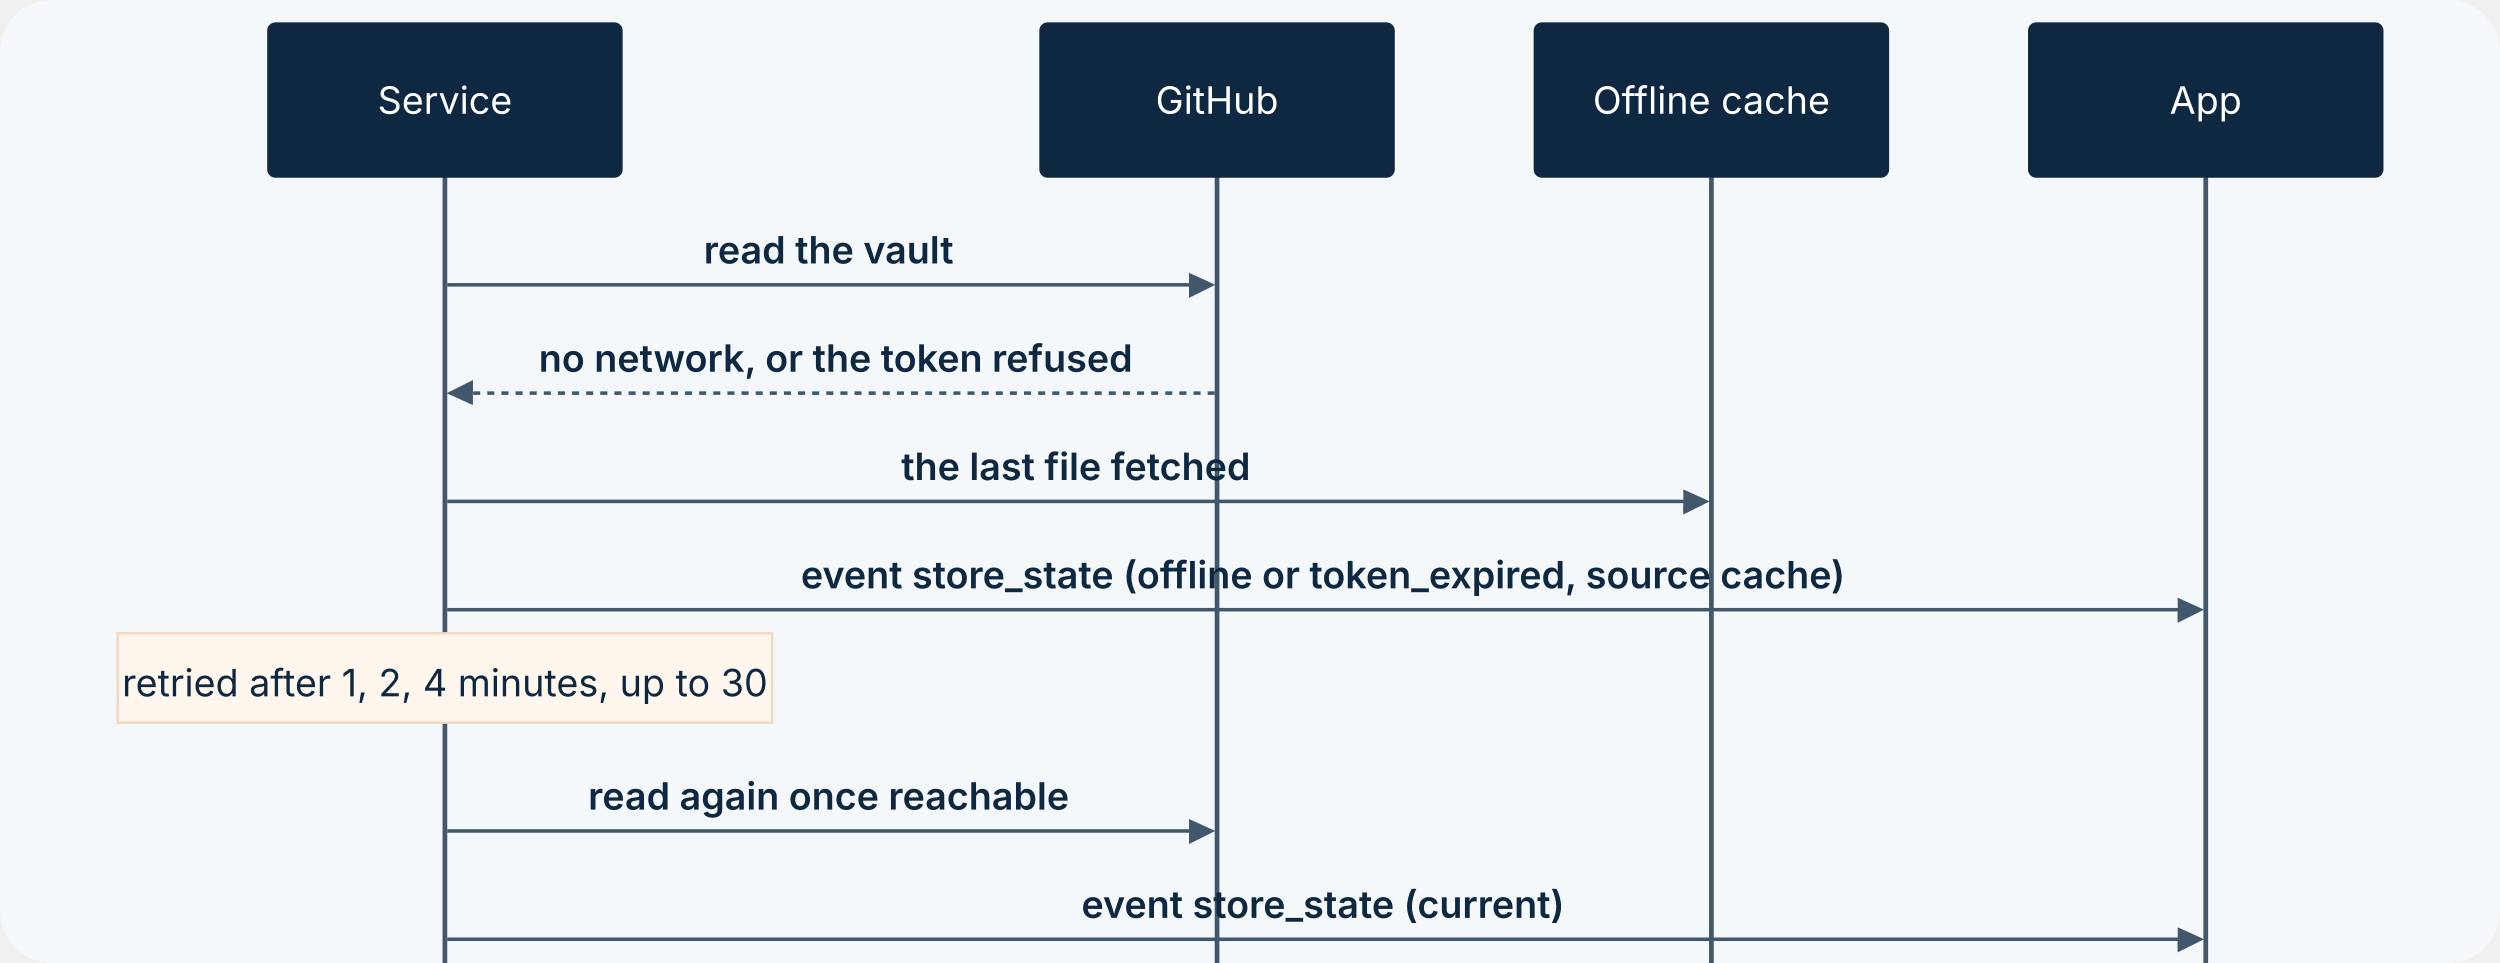
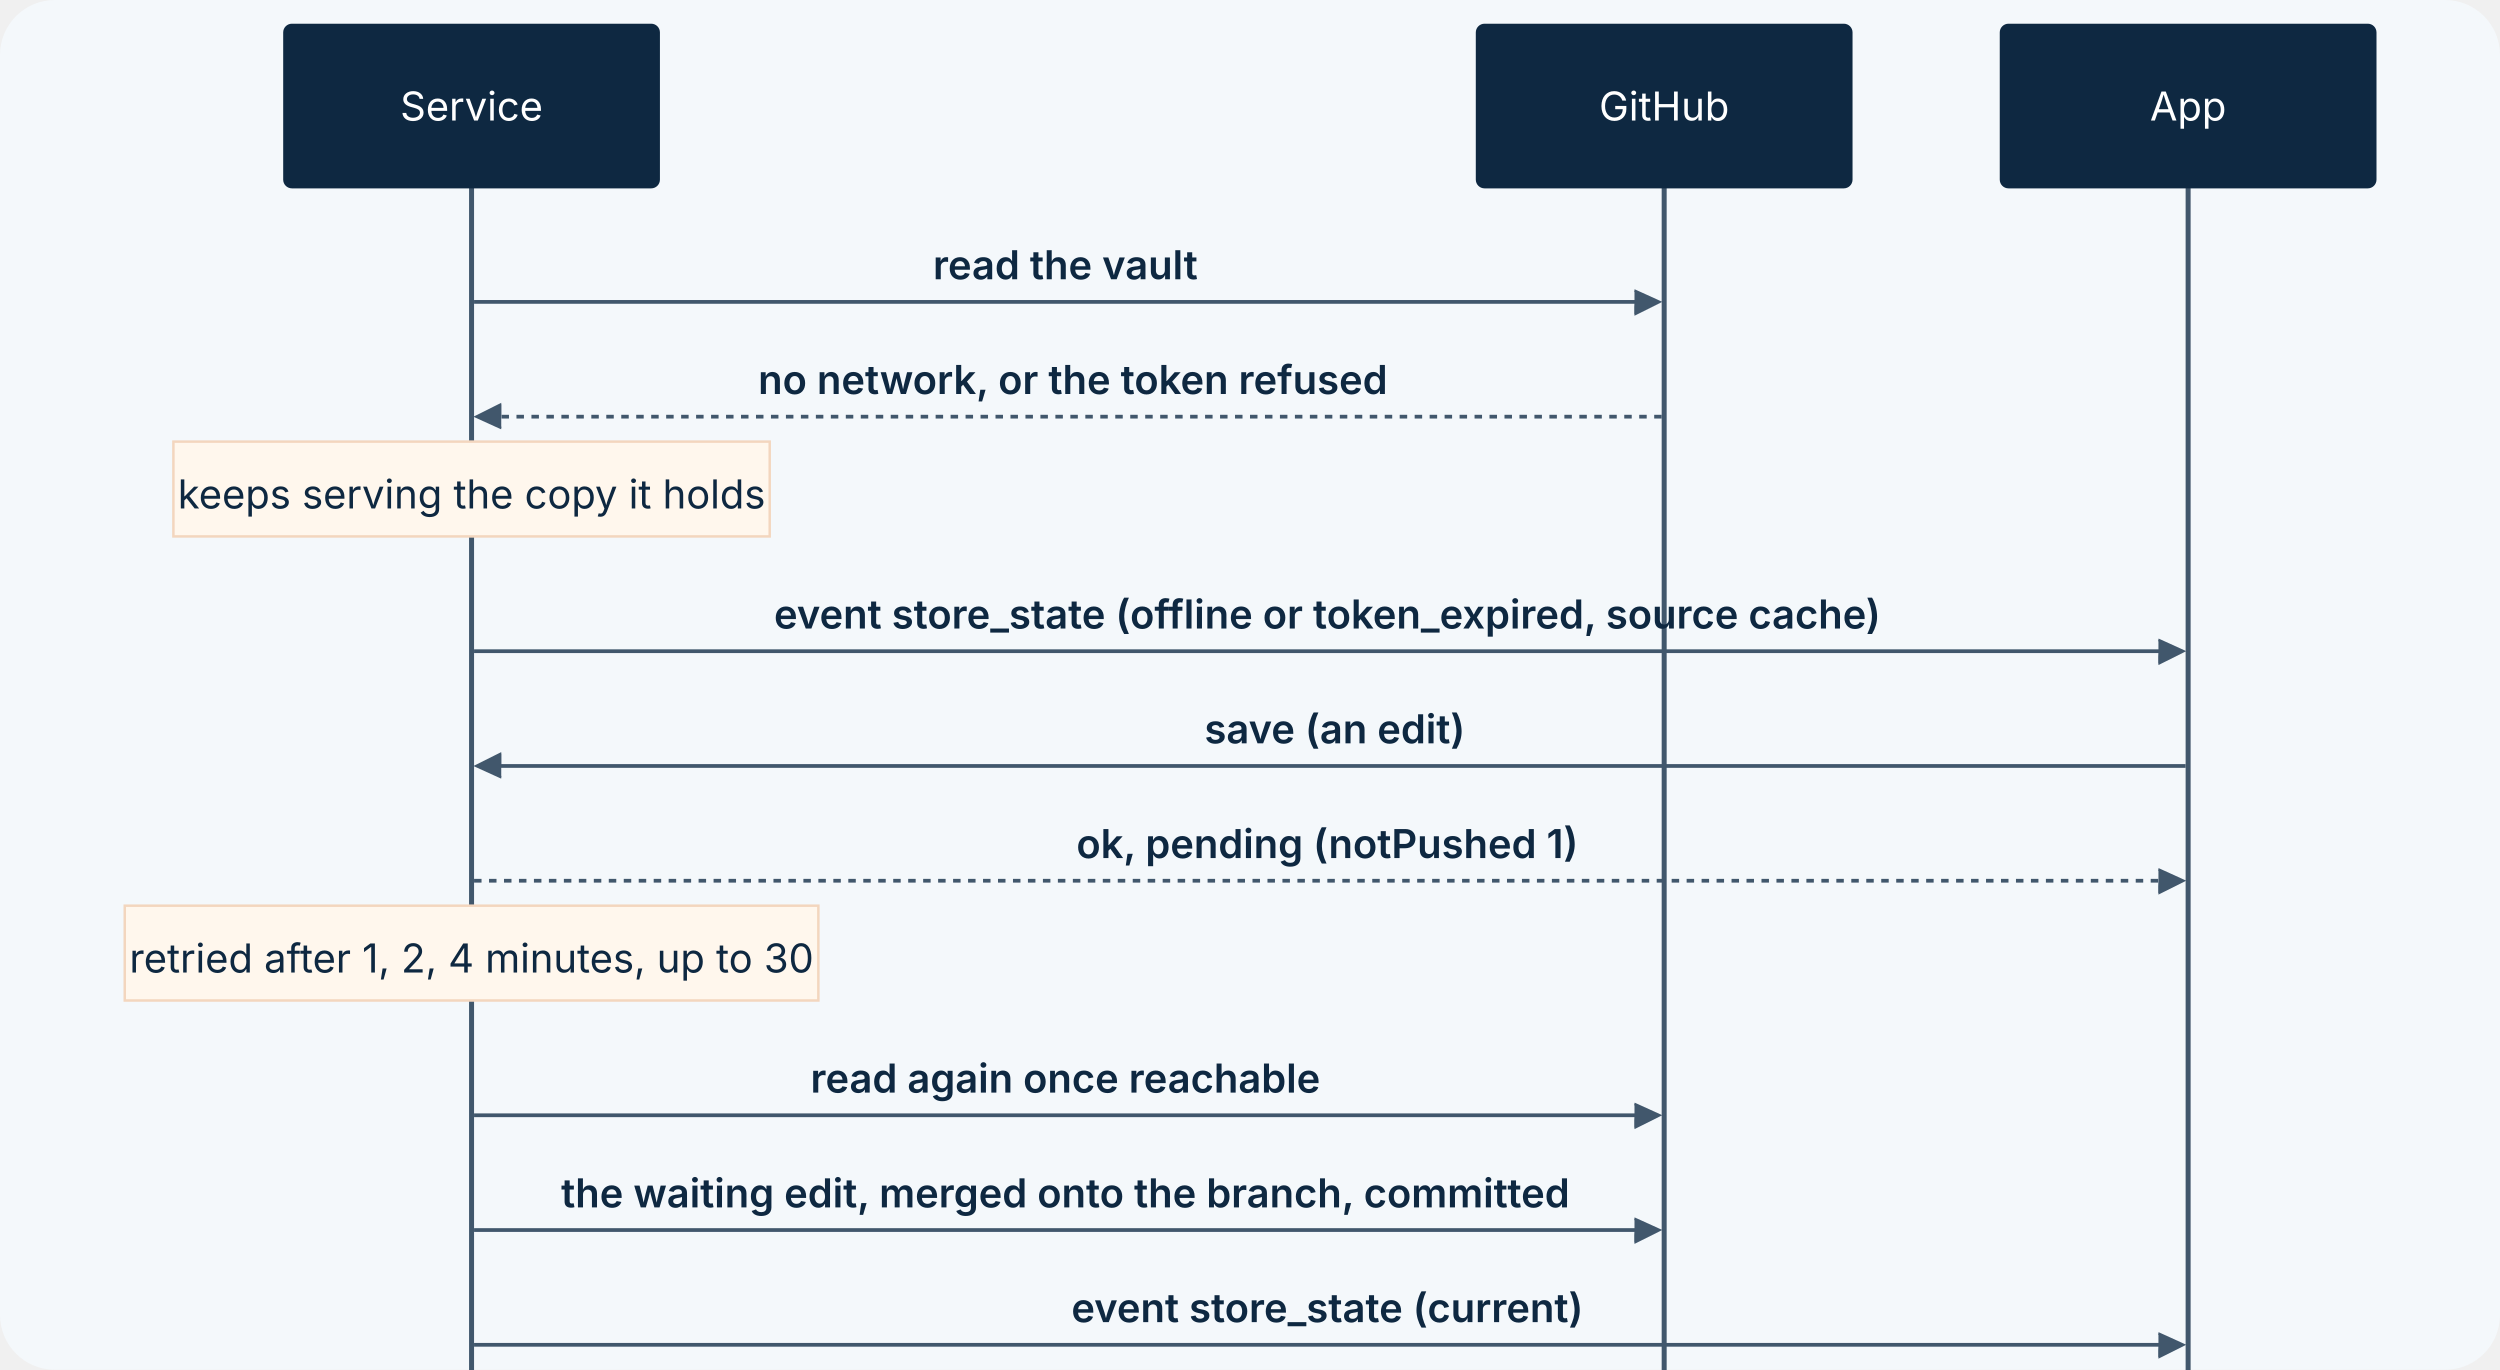
- <svg xmlns="http://www.w3.org/2000/svg" id="my-svg" viewBox="-114 -10 1062 409" width="1062" height="409" role="img" aria-label="The offline cache" font-family="Inter, -apple-system, &quot;Segoe UI&quot;, Roboto, sans-serif" data-tsm-source="8efc92eb818461cd">
-   <rect class="tsm-panel" x="-114" y="-10" width="1062" height="409" rx="22" fill="#F4F8FB" />
+ <svg xmlns="http://www.w3.org/2000/svg" id="my-svg" viewBox="-114 -10 1002 549" width="1002" height="549" role="img" aria-label="An outage" font-family="Inter, -apple-system, &quot;Segoe UI&quot;, Roboto, sans-serif" data-tsm-source="7c4f1b7905679a83">
+   <rect class="tsm-panel" x="-114" y="-10" width="1002" height="549" rx="22" fill="#F4F8FB" />
  <g>
-     <line id="actor3" x1="823" y1="65" x2="823" y2="2000" class="actor-line 200" stroke-width="0.5px" stroke="#999" name="A" data-et="life-line" data-id="A" />
-     <g id="root-3" data-et="participant" data-type="participant" data-id="A">
-       <rect x="748" y="0" fill="#eaeaea" stroke="#666" width="150" height="65" name="A" rx="3" ry="3" class="actor actor-top" />
-       <text x="823" y="32.5" dominant-baseline="central" alignment-baseline="central" class="actor actor-box" style="text-anchor: middle; font-size: 16px; font-weight: 400; font-family: Inter, -apple-system, &quot;Segoe UI&quot;, Roboto, sans-serif;">
-         <tspan x="823" dy="0">App</tspan>
+     <line id="actor2" x1="763" y1="65" x2="763" y2="2000" class="actor-line 200" stroke-width="0.5px" stroke="#999" name="A" data-et="life-line" data-id="A" />
+     <g id="root-2" data-et="participant" data-type="participant" data-id="A">
+       <rect x="688" y="0" fill="#eaeaea" stroke="#666" width="150" height="65" name="A" rx="3" ry="3" class="actor actor-top" />
+       <text x="763" y="32.5" dominant-baseline="central" alignment-baseline="central" class="actor actor-box" style="text-anchor: middle; font-size: 16px; font-weight: 400; font-family: Inter, -apple-system, &quot;Segoe UI&quot;, Roboto, sans-serif;">
+         <tspan x="763" dy="0">App</tspan>
      </text>
    </g>
  </g>
  <g>
-     <line id="actor2" x1="613" y1="65" x2="613" y2="2000" class="actor-line 200" stroke-width="0.5px" stroke="#999" name="C" data-et="life-line" data-id="C" />
-     <g id="root-2" data-et="participant" data-type="participant" data-id="C">
-       <rect x="538" y="0" fill="#eaeaea" stroke="#666" width="150" height="65" name="C" rx="3" ry="3" class="actor actor-top" />
-       <text x="613" y="32.5" dominant-baseline="central" alignment-baseline="central" class="actor actor-box" style="text-anchor: middle; font-size: 16px; font-weight: 400; font-family: Inter, -apple-system, &quot;Segoe UI&quot;, Roboto, sans-serif;">
-         <tspan x="613" dy="0">Offline cache</tspan>
-       </text>
-     </g>
-   </g>
-   <g>
-     <line id="actor1" x1="403" y1="65" x2="403" y2="2000" class="actor-line 200" stroke-width="0.5px" stroke="#999" name="G" data-et="life-line" data-id="G" />
+     <line id="actor1" x1="553" y1="65" x2="553" y2="2000" class="actor-line 200" stroke-width="0.5px" stroke="#999" name="G" data-et="life-line" data-id="G" />
    <g id="root-1" data-et="participant" data-type="participant" data-id="G">
-       <rect x="328" y="0" fill="#eaeaea" stroke="#666" width="150" height="65" name="G" rx="3" ry="3" class="actor actor-top" />
-       <text x="403" y="32.5" dominant-baseline="central" alignment-baseline="central" class="actor actor-box" style="text-anchor: middle; font-size: 16px; font-weight: 400; font-family: Inter, -apple-system, &quot;Segoe UI&quot;, Roboto, sans-serif;">
-         <tspan x="403" dy="0">GitHub</tspan>
+       <rect x="478" y="0" fill="#eaeaea" stroke="#666" width="150" height="65" name="G" rx="3" ry="3" class="actor actor-top" />
+       <text x="553" y="32.5" dominant-baseline="central" alignment-baseline="central" class="actor actor-box" style="text-anchor: middle; font-size: 16px; font-weight: 400; font-family: Inter, -apple-system, &quot;Segoe UI&quot;, Roboto, sans-serif;">
+         <tspan x="553" dy="0">GitHub</tspan>
      </text>
    </g>
  </g>
  <g>
    <line id="actor0" x1="75" y1="65" x2="75" y2="2000" class="actor-line 200" stroke-width="0.5px" stroke="#999" name="S" data-et="life-line" data-id="S" />
    <g id="root-0" data-et="participant" data-type="participant" data-id="S">
      <rect x="0" y="0" fill="#eaeaea" stroke="#666" width="150" height="65" name="S" rx="3" ry="3" class="actor actor-top" />
      <text x="75" y="32.5" dominant-baseline="central" alignment-baseline="central" class="actor actor-box" style="text-anchor: middle; font-size: 16px; font-weight: 400; font-family: Inter, -apple-system, &quot;Segoe UI&quot;, Roboto, sans-serif;">
        <tspan x="75" dy="0">Service</tspan>
      </text>
    </g>
  </g>
  <style>#my-svg{font-family:Inter,-apple-system,"Segoe UI",Roboto,sans-serif;font-size:14px;fill:#0E2841;}@keyframes edge-animation-frame{from{stroke-dashoffset:0;}}@keyframes dash{to{stroke-dashoffset:0;}}#my-svg .edge-animation-slow{stroke-dasharray:9,5!important;stroke-dashoffset:900;animation:dash 50s linear infinite;stroke-linecap:round;}#my-svg .edge-animation-fast{stroke-dasharray:9,5!important;stroke-dashoffset:900;animation:dash 20s linear infinite;stroke-linecap:round;}#my-svg .error-icon{fill:#FFFFFF;}#my-svg .error-text{fill:#000000;stroke:#000000;}#my-svg .edge-thickness-normal{stroke-width:1px;}#my-svg .edge-thickness-thick{stroke-width:3.5px;}#my-svg .edge-pattern-solid{stroke-dasharray:0;}#my-svg .edge-thickness-invisible{stroke-width:0;fill:none;}#my-svg .edge-pattern-dashed{stroke-dasharray:3;}#my-svg .edge-pattern-dotted{stroke-dasharray:2;}#my-svg .marker{fill:#41576C;stroke:#41576C;}#my-svg .marker.cross{stroke:#41576C;}#my-svg svg{font-family:Inter,-apple-system,"Segoe UI",Roboto,sans-serif;font-size:14px;}#my-svg p{margin:0;}#my-svg .actor{stroke:#0E2841;fill:#0E2841;stroke-width:1;}#my-svg rect.actor.outer-path[data-look="neo"]{filter:drop-shadow( 1px 2px 2px rgba(185,185,185,1));}#my-svg rect.note[data-look="neo"]{stroke:#F3D6BE;fill:#FFF7ED;filter:drop-shadow( 1px 2px 2px rgba(185,185,185,1));}#my-svg text.actor&gt;tspan{fill:#FFFFFF;stroke:none;}#my-svg .actor-line{stroke:#41576C;}#my-svg .innerArc{stroke-width:1.5;stroke-dasharray:none;}#my-svg .messageLine0{stroke-width:1.5;stroke-dasharray:none;stroke:#41576C;}#my-svg .messageLine1{stroke-width:1.5;stroke-dasharray:2,2;stroke:#41576C;}#my-svg [id$="-arrowhead"] path{fill:#41576C;stroke:#41576C;}#my-svg .sequenceNumber{fill:#FFFFFF;}#my-svg [id$="-sequencenumber"]{fill:#41576C;}#my-svg [id$="-crosshead"] path{fill:#41576C;stroke:#41576C;}#my-svg .messageText{fill:#0E2841;stroke:none;}#my-svg .labelBox{stroke:#D7E1EA;fill:#FFFFFF;filter:none;}#my-svg .labelText,#my-svg .labelText&gt;tspan{fill:#FFFFFF;stroke:none;}#my-svg .loopText,#my-svg .loopText&gt;tspan{fill:#FFFFFF;stroke:none;}#my-svg .sectionTitle,#my-svg .sectionTitle&gt;tspan{fill:#FFFFFF;stroke:none;}#my-svg .loopLine{stroke-width:2px;stroke-dasharray:2,2;stroke:#D7E1EA;fill:#D7E1EA;}#my-svg .note{stroke:#F3D6BE;fill:#FFF7ED;}#my-svg .noteText,#my-svg .noteText&gt;tspan{fill:#0E2841;stroke:none;}#my-svg .activation0{fill:#EAF4FA;stroke:hsl(202.5, 61.538%, 84.902%);}#my-svg .activation1{fill:#EAF4FA;stroke:hsl(202.5, 61.538%, 84.902%);}#my-svg .activation2{fill:#EAF4FA;stroke:hsl(202.5, 61.538%, 84.902%);}#my-svg .actorPopupMenu{position:absolute;}#my-svg .actorPopupMenuPanel{position:absolute;fill:#0E2841;box-shadow:0px 8px 16px 0px rgba(0,0,0,0.2);filter:drop-shadow(3px 5px 2px rgb(0 0 0 / 0.4));}#my-svg .actor-man circle,#my-svg line{fill:#0E2841;stroke-width:2px;}#my-svg g rect.rect{filter:drop-shadow( 1px 2px 2px rgba(185,185,185,1));stroke:#D7E1EA;}#my-svg .node .neo-node{stroke:#D7E1EA;}#my-svg [data-look="neo"].node rect,#my-svg [data-look="neo"].cluster rect,#my-svg [data-look="neo"].node polygon{stroke:url(#my-svg-gradient);filter:drop-shadow( 1px 2px 2px rgba(185,185,185,1));}#my-svg [data-look="neo"].swimlane.cluster rect{filter:none;}#my-svg [data-look="neo"].node path{stroke:url(#my-svg-gradient);stroke-width:1px;}#my-svg [data-look="neo"].node .outer-path{filter:drop-shadow( 1px 2px 2px rgba(185,185,185,1));}#my-svg [data-look="neo"].node .neo-line path{stroke:#D7E1EA;filter:none;}#my-svg [data-look="neo"].node circle{stroke:url(#my-svg-gradient);filter:drop-shadow( 1px 2px 2px rgba(185,185,185,1));}#my-svg [data-look="neo"].node circle .state-start{fill:#000000;}#my-svg [data-look="neo"].icon-shape .icon{fill:url(#my-svg-gradient);filter:drop-shadow( 1px 2px 2px rgba(185,185,185,1));}#my-svg [data-look="neo"].icon-shape .icon-neo path{stroke:url(#my-svg-gradient);filter:drop-shadow( 1px 2px 2px rgba(185,185,185,1));}#my-svg .node rect,#my-svg .node polygon,#my-svg .node path,#my-svg .node circle{rx:12px;ry:12px;stroke-width:1.6px;}#my-svg .edgePath .path,#my-svg .flowchart-link{stroke-width:1.6px;}#my-svg .cluster rect{rx:18px;ry:18px;stroke-width:1.6px;}#my-svg .cluster-label .nodeLabel,#my-svg .cluster-label text{font-weight:700;letter-spacing:0.04em;text-transform:uppercase;font-size:13px;}#my-svg .nodeLabel,#my-svg .node text,#my-svg .node tspan{font-weight:600!important;}#my-svg .cluster-label tspan{font-weight:700!important;}#my-svg .edgeLabel,#my-svg .edgeLabel text,#my-svg .edgeLabel tspan{font-size:11.5px;fill:rgb(65, 87, 108);color:rgb(65, 87, 108);font-weight:400!important;}#my-svg .edgeLabel rect,#my-svg .labelBkg{opacity:1!important;fill:rgb(244, 248, 251)!important;}#my-svg .node,#my-svg .cluster,#my-svg .node rect,#my-svg .node path,#my-svg .node polygon,#my-svg .cluster rect{filter:none!important;}#my-svg .edge-pattern-dotted,#my-svg .edge-pattern-dashed{stroke:rgb(160, 43, 147)!important;stroke-dasharray:6,5!important;}#my-svg marker path{fill:rgb(65, 87, 108);stroke:rgb(65, 87, 108);}#my-svg :root{--mermaid-font-family:Inter,-apple-system,"Segoe UI",Roboto,sans-serif;}</style>
  <g />
  <defs>
    <symbol id="my-svg-computer" width="24" height="24">
      <path transform="scale(.5)" d="M2 2v13h20v-13h-20zm18 11h-16v-9h16v9zm-10.228 6l.466-1h3.524l.467 1h-4.457zm14.228 3h-24l2-6h2.104l-1.33 4h18.45l-1.297-4h2.073l2 6zm-5-10h-14v-7h14v7z" />
    </symbol>
  </defs>
  <defs>
    <symbol id="my-svg-database" fill-rule="evenodd" clip-rule="evenodd">
      <path transform="scale(.5)" d="M12.258.001l.256.004.255.005.253.008.251.01.249.012.247.015.246.016.242.019.241.02.239.023.236.024.233.027.231.028.229.031.225.032.223.034.22.036.217.038.214.04.211.041.208.043.205.045.201.046.198.048.194.05.191.051.187.053.183.054.18.056.175.057.172.059.168.06.163.061.16.063.155.064.15.066.074.033.073.033.071.034.07.034.069.035.068.035.067.035.066.035.064.036.064.036.062.036.06.036.06.037.058.037.058.037.055.038.055.038.053.038.052.038.051.039.05.039.048.039.047.039.045.04.044.04.043.04.041.04.04.041.039.041.037.041.036.041.034.041.033.042.032.042.03.042.029.042.027.042.026.043.024.043.023.043.021.043.02.043.018.044.017.043.015.044.013.044.012.044.011.045.009.044.007.045.006.045.004.045.002.045.001.045v17l-.001.045-.002.045-.004.045-.006.045-.007.045-.009.044-.011.045-.012.044-.013.044-.015.044-.017.043-.018.044-.02.043-.021.043-.023.043-.024.043-.026.043-.027.042-.029.042-.03.042-.032.042-.033.042-.034.041-.036.041-.037.041-.039.041-.04.041-.041.04-.043.04-.044.04-.045.04-.047.039-.048.039-.05.039-.051.039-.052.038-.053.038-.055.038-.055.038-.058.037-.058.037-.06.037-.06.036-.062.036-.064.036-.064.036-.066.035-.067.035-.068.035-.069.035-.07.034-.071.034-.073.033-.074.033-.15.066-.155.064-.16.063-.163.061-.168.06-.172.059-.175.057-.18.056-.183.054-.187.053-.191.051-.194.05-.198.048-.201.046-.205.045-.208.043-.211.041-.214.04-.217.038-.22.036-.223.034-.225.032-.229.031-.231.028-.233.027-.236.024-.239.023-.241.02-.242.019-.246.016-.247.015-.249.012-.251.01-.253.008-.255.005-.256.004-.258.001-.258-.001-.256-.004-.255-.005-.253-.008-.251-.01-.249-.012-.247-.015-.245-.016-.243-.019-.241-.02-.238-.023-.236-.024-.234-.027-.231-.028-.228-.031-.226-.032-.223-.034-.22-.036-.217-.038-.214-.04-.211-.041-.208-.043-.204-.045-.201-.046-.198-.048-.195-.05-.19-.051-.187-.053-.184-.054-.179-.056-.176-.057-.172-.059-.167-.06-.164-.061-.159-.063-.155-.064-.151-.066-.074-.033-.072-.033-.072-.034-.07-.034-.069-.035-.068-.035-.067-.035-.066-.035-.064-.036-.063-.036-.062-.036-.061-.036-.06-.037-.058-.037-.057-.037-.056-.038-.055-.038-.053-.038-.052-.038-.051-.039-.049-.039-.049-.039-.046-.039-.046-.04-.044-.04-.043-.04-.041-.04-.04-.041-.039-.041-.037-.041-.036-.041-.034-.041-.033-.042-.032-.042-.03-.042-.029-.042-.027-.042-.026-.043-.024-.043-.023-.043-.021-.043-.02-.043-.018-.044-.017-.043-.015-.044-.013-.044-.012-.044-.011-.045-.009-.044-.007-.045-.006-.045-.004-.045-.002-.045-.001-.045v-17l.001-.045.002-.045.004-.045.006-.045.007-.045.009-.044.011-.045.012-.044.013-.044.015-.044.017-.043.018-.044.02-.043.021-.043.023-.043.024-.043.026-.043.027-.042.029-.042.03-.042.032-.042.033-.042.034-.041.036-.041.037-.041.039-.041.04-.041.041-.04.043-.04.044-.04.046-.04.046-.039.049-.039.049-.039.051-.039.052-.038.053-.038.055-.038.056-.038.057-.037.058-.037.06-.037.061-.036.062-.036.063-.036.064-.036.066-.035.067-.035.068-.035.069-.035.07-.034.072-.034.072-.033.074-.033.151-.066.155-.064.159-.063.164-.061.167-.06.172-.059.176-.057.179-.056.184-.054.187-.053.19-.051.195-.05.198-.048.201-.046.204-.045.208-.043.211-.041.214-.04.217-.038.22-.036.223-.034.226-.032.228-.031.231-.028.234-.027.236-.024.238-.023.241-.02.243-.019.245-.016.247-.015.249-.012.251-.01.253-.008.255-.005.256-.004.258-.001.258.001zm-9.258 20.499v.01l.001.021.003.021.004.022.005.021.006.022.007.022.009.023.01.022.011.023.012.023.013.023.015.023.016.024.017.023.018.024.019.024.021.024.022.025.023.024.024.025.052.049.056.05.061.051.066.051.07.051.075.051.079.052.084.052.088.052.092.052.097.052.102.051.105.052.11.052.114.051.119.051.123.051.127.05.131.05.135.05.139.048.144.049.147.047.152.047.155.047.16.045.163.045.167.043.171.043.176.041.178.041.183.039.187.039.19.037.194.035.197.035.202.033.204.031.209.03.212.029.216.027.219.025.222.024.226.021.23.02.233.018.236.016.24.015.243.012.246.01.249.008.253.005.256.004.259.001.26-.001.257-.004.254-.005.25-.008.247-.011.244-.012.241-.014.237-.016.233-.018.231-.021.226-.021.224-.024.22-.026.216-.027.212-.028.21-.031.205-.031.202-.034.198-.034.194-.036.191-.037.187-.039.183-.04.179-.04.175-.042.172-.043.168-.044.163-.045.16-.046.155-.046.152-.047.148-.048.143-.049.139-.049.136-.05.131-.05.126-.05.123-.051.118-.052.114-.051.11-.052.106-.052.101-.052.096-.052.092-.052.088-.053.083-.051.079-.052.074-.052.07-.051.065-.051.06-.051.056-.05.051-.05.023-.024.023-.025.021-.024.02-.024.019-.024.018-.024.017-.024.015-.023.014-.024.013-.023.012-.023.01-.023.01-.022.008-.022.006-.022.006-.022.004-.022.004-.021.001-.021.001-.021v-4.127l-.077.055-.08.053-.083.054-.085.053-.087.052-.09.052-.093.051-.095.05-.097.05-.1.049-.102.049-.105.048-.106.047-.109.047-.111.046-.114.045-.115.045-.118.044-.12.043-.122.042-.124.042-.126.041-.128.04-.13.04-.132.038-.134.038-.135.037-.138.037-.139.035-.142.035-.143.034-.144.033-.147.032-.148.031-.15.03-.151.03-.153.029-.154.027-.156.027-.158.026-.159.025-.161.024-.162.023-.163.022-.165.021-.166.02-.167.019-.169.018-.169.017-.171.016-.173.015-.173.014-.175.013-.175.012-.177.011-.178.01-.179.008-.179.008-.181.006-.182.005-.182.004-.184.003-.184.002h-.37l-.184-.002-.184-.003-.182-.004-.182-.005-.181-.006-.179-.008-.179-.008-.178-.01-.176-.011-.176-.012-.175-.013-.173-.014-.172-.015-.171-.016-.17-.017-.169-.018-.167-.019-.166-.02-.165-.021-.163-.022-.162-.023-.161-.024-.159-.025-.157-.026-.156-.027-.155-.027-.153-.029-.151-.03-.15-.03-.148-.031-.146-.032-.145-.033-.143-.034-.141-.035-.14-.035-.137-.037-.136-.037-.134-.038-.132-.038-.13-.04-.128-.04-.126-.041-.124-.042-.122-.042-.12-.044-.117-.043-.116-.045-.113-.045-.112-.046-.109-.047-.106-.047-.105-.048-.102-.049-.1-.049-.097-.05-.095-.05-.093-.052-.09-.051-.087-.052-.085-.053-.083-.054-.08-.054-.077-.054v4.127zm0-5.654v.011l.001.021.003.021.004.021.005.022.006.022.007.022.009.022.01.022.011.023.012.023.013.023.015.024.016.023.017.024.018.024.019.024.021.024.022.024.023.025.024.024.052.05.056.05.061.05.066.051.07.051.075.052.079.051.084.052.088.052.092.052.097.052.102.052.105.052.11.051.114.051.119.052.123.05.127.051.131.05.135.049.139.049.144.048.147.048.152.047.155.046.16.045.163.045.167.044.171.042.176.042.178.04.183.04.187.038.19.037.194.036.197.034.202.033.204.032.209.03.212.028.216.027.219.025.222.024.226.022.23.02.233.018.236.016.24.014.243.012.246.01.249.008.253.006.256.003.259.001.26-.001.257-.003.254-.006.25-.008.247-.01.244-.012.241-.015.237-.016.233-.018.231-.02.226-.022.224-.024.22-.025.216-.027.212-.029.21-.03.205-.032.202-.033.198-.035.194-.036.191-.037.187-.039.183-.039.179-.041.175-.042.172-.043.168-.044.163-.045.16-.045.155-.047.152-.047.148-.048.143-.048.139-.05.136-.049.131-.05.126-.051.123-.051.118-.051.114-.052.11-.052.106-.052.101-.052.096-.052.092-.052.088-.052.083-.052.079-.052.074-.051.07-.052.065-.051.06-.05.056-.051.051-.049.023-.025.023-.024.021-.025.02-.024.019-.024.018-.024.017-.024.015-.023.014-.023.013-.024.012-.022.01-.023.01-.023.008-.022.006-.022.006-.022.004-.021.004-.022.001-.021.001-.021v-4.139l-.077.054-.08.054-.083.054-.085.052-.087.053-.09.051-.093.051-.095.051-.097.05-.1.049-.102.049-.105.048-.106.047-.109.047-.111.046-.114.045-.115.044-.118.044-.12.044-.122.042-.124.042-.126.041-.128.04-.13.039-.132.039-.134.038-.135.037-.138.036-.139.036-.142.035-.143.033-.144.033-.147.033-.148.031-.15.03-.151.03-.153.028-.154.028-.156.027-.158.026-.159.025-.161.024-.162.023-.163.022-.165.021-.166.02-.167.019-.169.018-.169.017-.171.016-.173.015-.173.014-.175.013-.175.012-.177.011-.178.009-.179.009-.179.007-.181.007-.182.005-.182.004-.184.003-.184.002h-.37l-.184-.002-.184-.003-.182-.004-.182-.005-.181-.007-.179-.007-.179-.009-.178-.009-.176-.011-.176-.012-.175-.013-.173-.014-.172-.015-.171-.016-.17-.017-.169-.018-.167-.019-.166-.02-.165-.021-.163-.022-.162-.023-.161-.024-.159-.025-.157-.026-.156-.027-.155-.028-.153-.028-.151-.03-.15-.03-.148-.031-.146-.033-.145-.033-.143-.033-.141-.035-.14-.036-.137-.036-.136-.037-.134-.038-.132-.039-.13-.039-.128-.04-.126-.041-.124-.042-.122-.043-.12-.043-.117-.044-.116-.044-.113-.046-.112-.046-.109-.046-.106-.047-.105-.048-.102-.049-.1-.049-.097-.05-.095-.051-.093-.051-.09-.051-.087-.053-.085-.052-.083-.054-.08-.054-.077-.054v4.139zm0-5.666v.011l.001.02.003.022.004.021.005.022.006.021.007.022.009.023.01.022.011.023.012.023.013.023.015.023.016.024.017.024.018.023.019.024.021.025.022.024.023.024.024.025.052.05.056.05.061.05.066.051.07.051.075.052.079.051.084.052.088.052.092.052.097.052.102.052.105.051.11.052.114.051.119.051.123.051.127.05.131.05.135.05.139.049.144.048.147.048.152.047.155.046.16.045.163.045.167.043.171.043.176.042.178.04.183.04.187.038.19.037.194.036.197.034.202.033.204.032.209.03.212.028.216.027.219.025.222.024.226.021.23.02.233.018.236.017.24.014.243.012.246.01.249.008.253.006.256.003.259.001.26-.001.257-.003.254-.006.25-.008.247-.01.244-.013.241-.014.237-.016.233-.018.231-.02.226-.022.224-.024.22-.025.216-.027.212-.029.21-.03.205-.032.202-.033.198-.035.194-.036.191-.037.187-.039.183-.039.179-.041.175-.042.172-.043.168-.044.163-.045.16-.045.155-.047.152-.047.148-.048.143-.049.139-.049.136-.049.131-.051.126-.05.123-.051.118-.052.114-.051.11-.052.106-.052.101-.052.096-.052.092-.052.088-.052.083-.052.079-.052.074-.052.07-.051.065-.051.06-.051.056-.05.051-.049.023-.025.023-.025.021-.024.02-.024.019-.024.018-.024.017-.024.015-.023.014-.024.013-.023.012-.023.01-.022.01-.023.008-.022.006-.022.006-.022.004-.022.004-.021.001-.021.001-.021v-4.153l-.077.054-.08.054-.083.053-.085.053-.087.053-.09.051-.093.051-.095.051-.097.05-.1.049-.102.048-.105.048-.106.048-.109.046-.111.046-.114.046-.115.044-.118.044-.12.043-.122.043-.124.042-.126.041-.128.04-.13.039-.132.039-.134.038-.135.037-.138.036-.139.036-.142.034-.143.034-.144.033-.147.032-.148.032-.15.03-.151.03-.153.028-.154.028-.156.027-.158.026-.159.024-.161.024-.162.023-.163.023-.165.021-.166.02-.167.019-.169.018-.169.017-.171.016-.173.015-.173.014-.175.013-.175.012-.177.01-.178.01-.179.009-.179.007-.181.006-.182.006-.182.004-.184.003-.184.001-.185.001-.185-.001-.184-.001-.184-.003-.182-.004-.182-.006-.181-.006-.179-.007-.179-.009-.178-.01-.176-.01-.176-.012-.175-.013-.173-.014-.172-.015-.171-.016-.17-.017-.169-.018-.167-.019-.166-.02-.165-.021-.163-.023-.162-.023-.161-.024-.159-.024-.157-.026-.156-.027-.155-.028-.153-.028-.151-.03-.15-.03-.148-.032-.146-.032-.145-.033-.143-.034-.141-.034-.14-.036-.137-.036-.136-.037-.134-.038-.132-.039-.13-.039-.128-.041-.126-.041-.124-.041-.122-.043-.12-.043-.117-.044-.116-.044-.113-.046-.112-.046-.109-.046-.106-.048-.105-.048-.102-.048-.1-.05-.097-.049-.095-.051-.093-.051-.09-.052-.087-.052-.085-.053-.083-.053-.08-.054-.077-.054v4.153zm8.74-8.179l-.257.004-.254.005-.25.008-.247.011-.244.012-.241.014-.237.016-.233.018-.231.021-.226.022-.224.023-.22.026-.216.027-.212.028-.21.031-.205.032-.202.033-.198.034-.194.036-.191.038-.187.038-.183.04-.179.041-.175.042-.172.043-.168.043-.163.045-.16.046-.155.046-.152.048-.148.048-.143.048-.139.049-.136.05-.131.05-.126.051-.123.051-.118.051-.114.052-.11.052-.106.052-.101.052-.096.052-.092.052-.088.052-.083.052-.079.052-.074.051-.07.052-.065.051-.06.05-.056.05-.051.05-.023.025-.023.024-.021.024-.02.025-.019.024-.018.024-.017.023-.015.024-.014.023-.013.023-.012.023-.01.023-.01.022-.008.022-.006.023-.006.021-.004.022-.004.021-.001.021-.001.021.001.021.001.021.004.021.004.022.006.021.006.023.008.022.01.022.01.023.012.023.013.023.014.023.015.024.017.023.018.024.019.024.02.025.021.024.023.024.023.025.051.05.056.05.06.05.065.051.07.052.074.051.079.052.083.052.088.052.092.052.096.052.101.052.106.052.11.052.114.052.118.051.123.051.126.051.131.05.136.05.139.049.143.048.148.048.152.048.155.046.16.046.163.045.168.043.172.043.175.042.179.041.183.04.187.038.191.038.194.036.198.034.202.033.205.032.21.031.212.028.216.027.22.026.224.023.226.022.231.021.233.018.237.016.241.014.244.012.247.011.25.008.254.005.257.004.26.001.26-.001.257-.004.254-.005.25-.008.247-.011.244-.012.241-.014.237-.016.233-.018.231-.021.226-.022.224-.023.22-.026.216-.027.212-.028.21-.031.205-.032.202-.033.198-.034.194-.036.191-.038.187-.038.183-.04.179-.041.175-.042.172-.043.168-.043.163-.045.16-.046.155-.046.152-.048.148-.048.143-.048.139-.049.136-.05.131-.05.126-.051.123-.051.118-.051.114-.052.11-.052.106-.052.101-.052.096-.052.092-.052.088-.052.083-.052.079-.052.074-.051.07-.052.065-.051.06-.05.056-.05.051-.05.023-.025.023-.024.021-.024.02-.025.019-.024.018-.024.017-.023.015-.024.014-.023.013-.023.012-.023.01-.023.01-.022.008-.022.006-.023.006-.021.004-.022.004-.021.001-.021.001-.021-.001-.021-.001-.021-.004-.021-.004-.022-.006-.021-.006-.023-.008-.022-.01-.022-.01-.023-.012-.023-.013-.023-.014-.023-.015-.024-.017-.023-.018-.024-.019-.024-.02-.025-.021-.024-.023-.024-.023-.025-.051-.05-.056-.05-.06-.05-.065-.051-.07-.052-.074-.051-.079-.052-.083-.052-.088-.052-.092-.052-.096-.052-.101-.052-.106-.052-.11-.052-.114-.052-.118-.051-.123-.051-.126-.051-.131-.05-.136-.05-.139-.049-.143-.048-.148-.048-.152-.048-.155-.046-.16-.046-.163-.045-.168-.043-.172-.043-.175-.042-.179-.041-.183-.04-.187-.038-.191-.038-.194-.036-.198-.034-.202-.033-.205-.032-.21-.031-.212-.028-.216-.027-.22-.026-.224-.023-.226-.022-.231-.021-.233-.018-.237-.016-.241-.014-.244-.012-.247-.011-.25-.008-.254-.005-.257-.004-.26-.001-.26.001z" />
    </symbol>
  </defs>
  <defs>
    <symbol id="my-svg-clock" width="24" height="24">
      <path transform="scale(.5)" d="M12 2c5.514 0 10 4.486 10 10s-4.486 10-10 10-10-4.486-10-10 4.486-10 10-10zm0-2c-6.627 0-12 5.373-12 12s5.373 12 12 12 12-5.373 12-12-5.373-12-12-12zm5.848 12.459c.202.038.202.333.001.372-1.907.361-6.045 1.111-6.547 1.111-.719 0-1.301-.582-1.301-1.301 0-.512.77-5.447 1.125-7.445.034-.192.312-.181.343.014l.985 6.238 5.394 1.011z" />
    </symbol>
  </defs>
  <defs>
    <marker id="my-svg-arrowhead" refX="7.9" refY="5" markerUnits="userSpaceOnUse" markerWidth="12" markerHeight="12" orient="auto-start-reverse">
      <path d="M -1 0 L 10 5 L 0 10 z" />
    </marker>
  </defs>
  <defs>
    <marker id="my-svg-crosshead" markerWidth="15" markerHeight="8" orient="auto" refX="4" refY="4.5">
      <path fill="none" stroke="#000000" stroke-width="1pt" d="M 1,2 L 6,7 M 6,2 L 1,7" style="stroke-dasharray: 0, 0;" />
    </marker>
  </defs>
  <defs>
    <marker id="my-svg-filled-head" refX="15.5" refY="7" markerWidth="20" markerHeight="28" orient="auto">
      <path d="M 18,7 L9,13 L14,7 L9,1 Z" />
    </marker>
  </defs>
  <defs>
    <marker id="my-svg-sequencenumber" refX="15" refY="15" markerWidth="60" markerHeight="40" orient="auto">
      <circle cx="15" cy="15" r="6" />
    </marker>
  </defs>
  <defs>
    <marker id="my-svg-solidTopArrowHead" refX="7.9" refY="7.25" markerUnits="userSpaceOnUse" markerWidth="12" markerHeight="12" orient="auto-start-reverse">
      <path d="M 0 0 L 10 8 L 0 8 z" />
    </marker>
  </defs>
  <defs>
    <marker id="my-svg-solidBottomArrowHead" refX="7.9" refY="0.75" markerUnits="userSpaceOnUse" markerWidth="12" markerHeight="12" orient="auto-start-reverse">
      <path d="M 0 0 L 10 0 L 0 8 z" />
    </marker>
  </defs>
  <defs>
    <marker id="my-svg-stickTopArrowHead" refX="7.5" refY="7" markerUnits="userSpaceOnUse" markerWidth="12" markerHeight="12" orient="auto-start-reverse">
      <path d="M 0 0 L 7 7" stroke="black" stroke-width="1.5" fill="none" />
    </marker>
  </defs>
  <defs>
    <marker id="my-svg-stickBottomArrowHead" refX="7.5" refY="0" markerUnits="userSpaceOnUse" markerWidth="12" markerHeight="12" orient="auto-start-reverse">
      <path d="M 0 7 L 7 0" stroke="black" stroke-width="1.5" fill="none" />
    </marker>
  </defs>
-   <g data-et="note" data-id="i4">
-     <rect x="-64" y="259" fill="#EDF2AE" stroke="#666" width="278" height="38" class="note" />
-     <text x="75" y="264" text-anchor="middle" dominant-baseline="middle" alignment-baseline="middle" class="noteText" dy="1em" style="font-family: Inter, -apple-system, &quot;Segoe UI&quot;, Roboto, sans-serif; font-size: 16px; font-weight: 400;">
+   <g data-et="note" data-id="i2">
+     <rect x="-44.5" y="167" fill="#EDF2AE" stroke="#666" width="239" height="38" class="note" />
+     <text x="75" y="172" text-anchor="middle" dominant-baseline="middle" alignment-baseline="middle" class="noteText" dy="1em" style="font-family: Inter, -apple-system, &quot;Segoe UI&quot;, Roboto, sans-serif; font-size: 16px; font-weight: 400;">
+       <tspan x="75">keeps serving the copy it holds</tspan>
+     </text>
+   </g>
+   <g data-et="note" data-id="i6">
+     <rect x="-64" y="353" fill="#EDF2AE" stroke="#666" width="278" height="38" class="note" />
+     <text x="75" y="358" text-anchor="middle" dominant-baseline="middle" alignment-baseline="middle" class="noteText" dy="1em" style="font-family: Inter, -apple-system, &quot;Segoe UI&quot;, Roboto, sans-serif; font-size: 16px; font-weight: 400;">
      <tspan x="75">retried after 1, 2, 4 minutes, up to 30</tspan>
    </text>
  </g>
-   <text x="238" y="80" text-anchor="middle" dominant-baseline="middle" alignment-baseline="middle" class="messageText" dy="1em" style="font-family: Inter, -apple-system, &quot;Segoe UI&quot;, Roboto, sans-serif; font-size: 16px; font-weight: 600;">read the vault</text>
-   <line x1="76" y1="111" x2="399" y2="111" class="messageLine0" data-et="message" data-id="i0" data-from="S" data-to="G" stroke-width="2" stroke="none" marker-end="url(#my-svg-arrowhead)" style="fill: none;" />
-   <text x="241" y="126" text-anchor="middle" dominant-baseline="middle" alignment-baseline="middle" class="messageText" dy="1em" style="font-family: Inter, -apple-system, &quot;Segoe UI&quot;, Roboto, sans-serif; font-size: 16px; font-weight: 600;">no network, or the token refused</text>
-   <line x1="402" y1="157" x2="79" y2="157" class="messageLine1" data-et="message" data-id="i1" data-from="G" data-to="S" stroke-width="2" stroke="none" marker-end="url(#my-svg-arrowhead)" style="stroke-dasharray: 3, 3; fill: none;" />
-   <text x="343" y="172" text-anchor="middle" dominant-baseline="middle" alignment-baseline="middle" class="messageText" dy="1em" style="font-family: Inter, -apple-system, &quot;Segoe UI&quot;, Roboto, sans-serif; font-size: 16px; font-weight: 600;">the last file fetched</text>
-   <line x1="76" y1="203" x2="609" y2="203" class="messageLine0" data-et="message" data-id="i2" data-from="S" data-to="C" stroke-width="2" stroke="none" marker-end="url(#my-svg-arrowhead)" style="fill: none;" />
-   <text x="448" y="218" text-anchor="middle" dominant-baseline="middle" alignment-baseline="middle" class="messageText" dy="1em" style="font-family: Inter, -apple-system, &quot;Segoe UI&quot;, Roboto, sans-serif; font-size: 16px; font-weight: 600;">event store_state (offline or token_expired, source cache)</text>
-   <line x1="76" y1="249" x2="819" y2="249" class="messageLine0" data-et="message" data-id="i3" data-from="S" data-to="A" stroke-width="2" stroke="none" marker-end="url(#my-svg-arrowhead)" style="fill: none;" />
-   <text x="238" y="312" text-anchor="middle" dominant-baseline="middle" alignment-baseline="middle" class="messageText" dy="1em" style="font-family: Inter, -apple-system, &quot;Segoe UI&quot;, Roboto, sans-serif; font-size: 16px; font-weight: 600;">read again once reachable</text>
-   <line x1="76" y1="343" x2="399" y2="343" class="messageLine0" data-et="message" data-id="i5" data-from="S" data-to="G" stroke-width="2" stroke="none" marker-end="url(#my-svg-arrowhead)" style="fill: none;" />
-   <text x="448" y="358" text-anchor="middle" dominant-baseline="middle" alignment-baseline="middle" class="messageText" dy="1em" style="font-family: Inter, -apple-system, &quot;Segoe UI&quot;, Roboto, sans-serif; font-size: 16px; font-weight: 600;">event store_state (current)</text>
-   <line x1="76" y1="389" x2="819" y2="389" class="messageLine0" data-et="message" data-id="i6" data-from="S" data-to="A" stroke-width="2" stroke="none" marker-end="url(#my-svg-arrowhead)" style="fill: none;" />
+   <text x="313" y="80" text-anchor="middle" dominant-baseline="middle" alignment-baseline="middle" class="messageText" dy="1em" style="font-family: Inter, -apple-system, &quot;Segoe UI&quot;, Roboto, sans-serif; font-size: 16px; font-weight: 600;">read the vault</text>
+   <line x1="76" y1="111" x2="549" y2="111" class="messageLine0" data-et="message" data-id="i0" data-from="S" data-to="G" stroke-width="2" stroke="none" marker-end="url(#my-svg-arrowhead)" style="fill: none;" />
+   <text x="316" y="126" text-anchor="middle" dominant-baseline="middle" alignment-baseline="middle" class="messageText" dy="1em" style="font-family: Inter, -apple-system, &quot;Segoe UI&quot;, Roboto, sans-serif; font-size: 16px; font-weight: 600;">no network, or the token refused</text>
+   <line x1="552" y1="157" x2="79" y2="157" class="messageLine1" data-et="message" data-id="i1" data-from="G" data-to="S" stroke-width="2" stroke="none" marker-end="url(#my-svg-arrowhead)" style="stroke-dasharray: 3, 3; fill: none;" />
+   <text x="418" y="220" text-anchor="middle" dominant-baseline="middle" alignment-baseline="middle" class="messageText" dy="1em" style="font-family: Inter, -apple-system, &quot;Segoe UI&quot;, Roboto, sans-serif; font-size: 16px; font-weight: 600;">event store_state (offline or token_expired, source cache)</text>
+   <line x1="76" y1="251" x2="759" y2="251" class="messageLine0" data-et="message" data-id="i3" data-from="S" data-to="A" stroke-width="2" stroke="none" marker-end="url(#my-svg-arrowhead)" style="fill: none;" />
+   <text x="421" y="266" text-anchor="middle" dominant-baseline="middle" alignment-baseline="middle" class="messageText" dy="1em" style="font-family: Inter, -apple-system, &quot;Segoe UI&quot;, Roboto, sans-serif; font-size: 16px; font-weight: 600;">save (an edit)</text>
+   <line x1="762" y1="297" x2="79" y2="297" class="messageLine0" data-et="message" data-id="i4" data-from="A" data-to="S" stroke-width="2" stroke="none" marker-end="url(#my-svg-arrowhead)" style="fill: none;" />
+   <text x="418" y="312" text-anchor="middle" dominant-baseline="middle" alignment-baseline="middle" class="messageText" dy="1em" style="font-family: Inter, -apple-system, &quot;Segoe UI&quot;, Roboto, sans-serif; font-size: 16px; font-weight: 600;">ok, pending (notPushed 1)</text>
+   <line x1="76" y1="343" x2="759" y2="343" class="messageLine1" data-et="message" data-id="i5" data-from="S" data-to="A" stroke-width="2" stroke="none" marker-end="url(#my-svg-arrowhead)" style="stroke-dasharray: 3, 3; fill: none;" />
+   <text x="313" y="406" text-anchor="middle" dominant-baseline="middle" alignment-baseline="middle" class="messageText" dy="1em" style="font-family: Inter, -apple-system, &quot;Segoe UI&quot;, Roboto, sans-serif; font-size: 16px; font-weight: 600;">read again once reachable</text>
+   <line x1="76" y1="437" x2="549" y2="437" class="messageLine0" data-et="message" data-id="i7" data-from="S" data-to="G" stroke-width="2" stroke="none" marker-end="url(#my-svg-arrowhead)" style="fill: none;" />
+   <text x="313" y="452" text-anchor="middle" dominant-baseline="middle" alignment-baseline="middle" class="messageText" dy="1em" style="font-family: Inter, -apple-system, &quot;Segoe UI&quot;, Roboto, sans-serif; font-size: 16px; font-weight: 600;">the waiting edit, merged onto the branch, committed</text>
+   <line x1="76" y1="483" x2="549" y2="483" class="messageLine0" data-et="message" data-id="i8" data-from="S" data-to="G" stroke-width="2" stroke="none" marker-end="url(#my-svg-arrowhead)" style="fill: none;" />
+   <text x="418" y="498" text-anchor="middle" dominant-baseline="middle" alignment-baseline="middle" class="messageText" dy="1em" style="font-family: Inter, -apple-system, &quot;Segoe UI&quot;, Roboto, sans-serif; font-size: 16px; font-weight: 600;">event store_state (current)</text>
+   <line x1="76" y1="529" x2="759" y2="529" class="messageLine0" data-et="message" data-id="i9" data-from="S" data-to="A" stroke-width="2" stroke="none" marker-end="url(#my-svg-arrowhead)" style="fill: none;" />
</svg>
